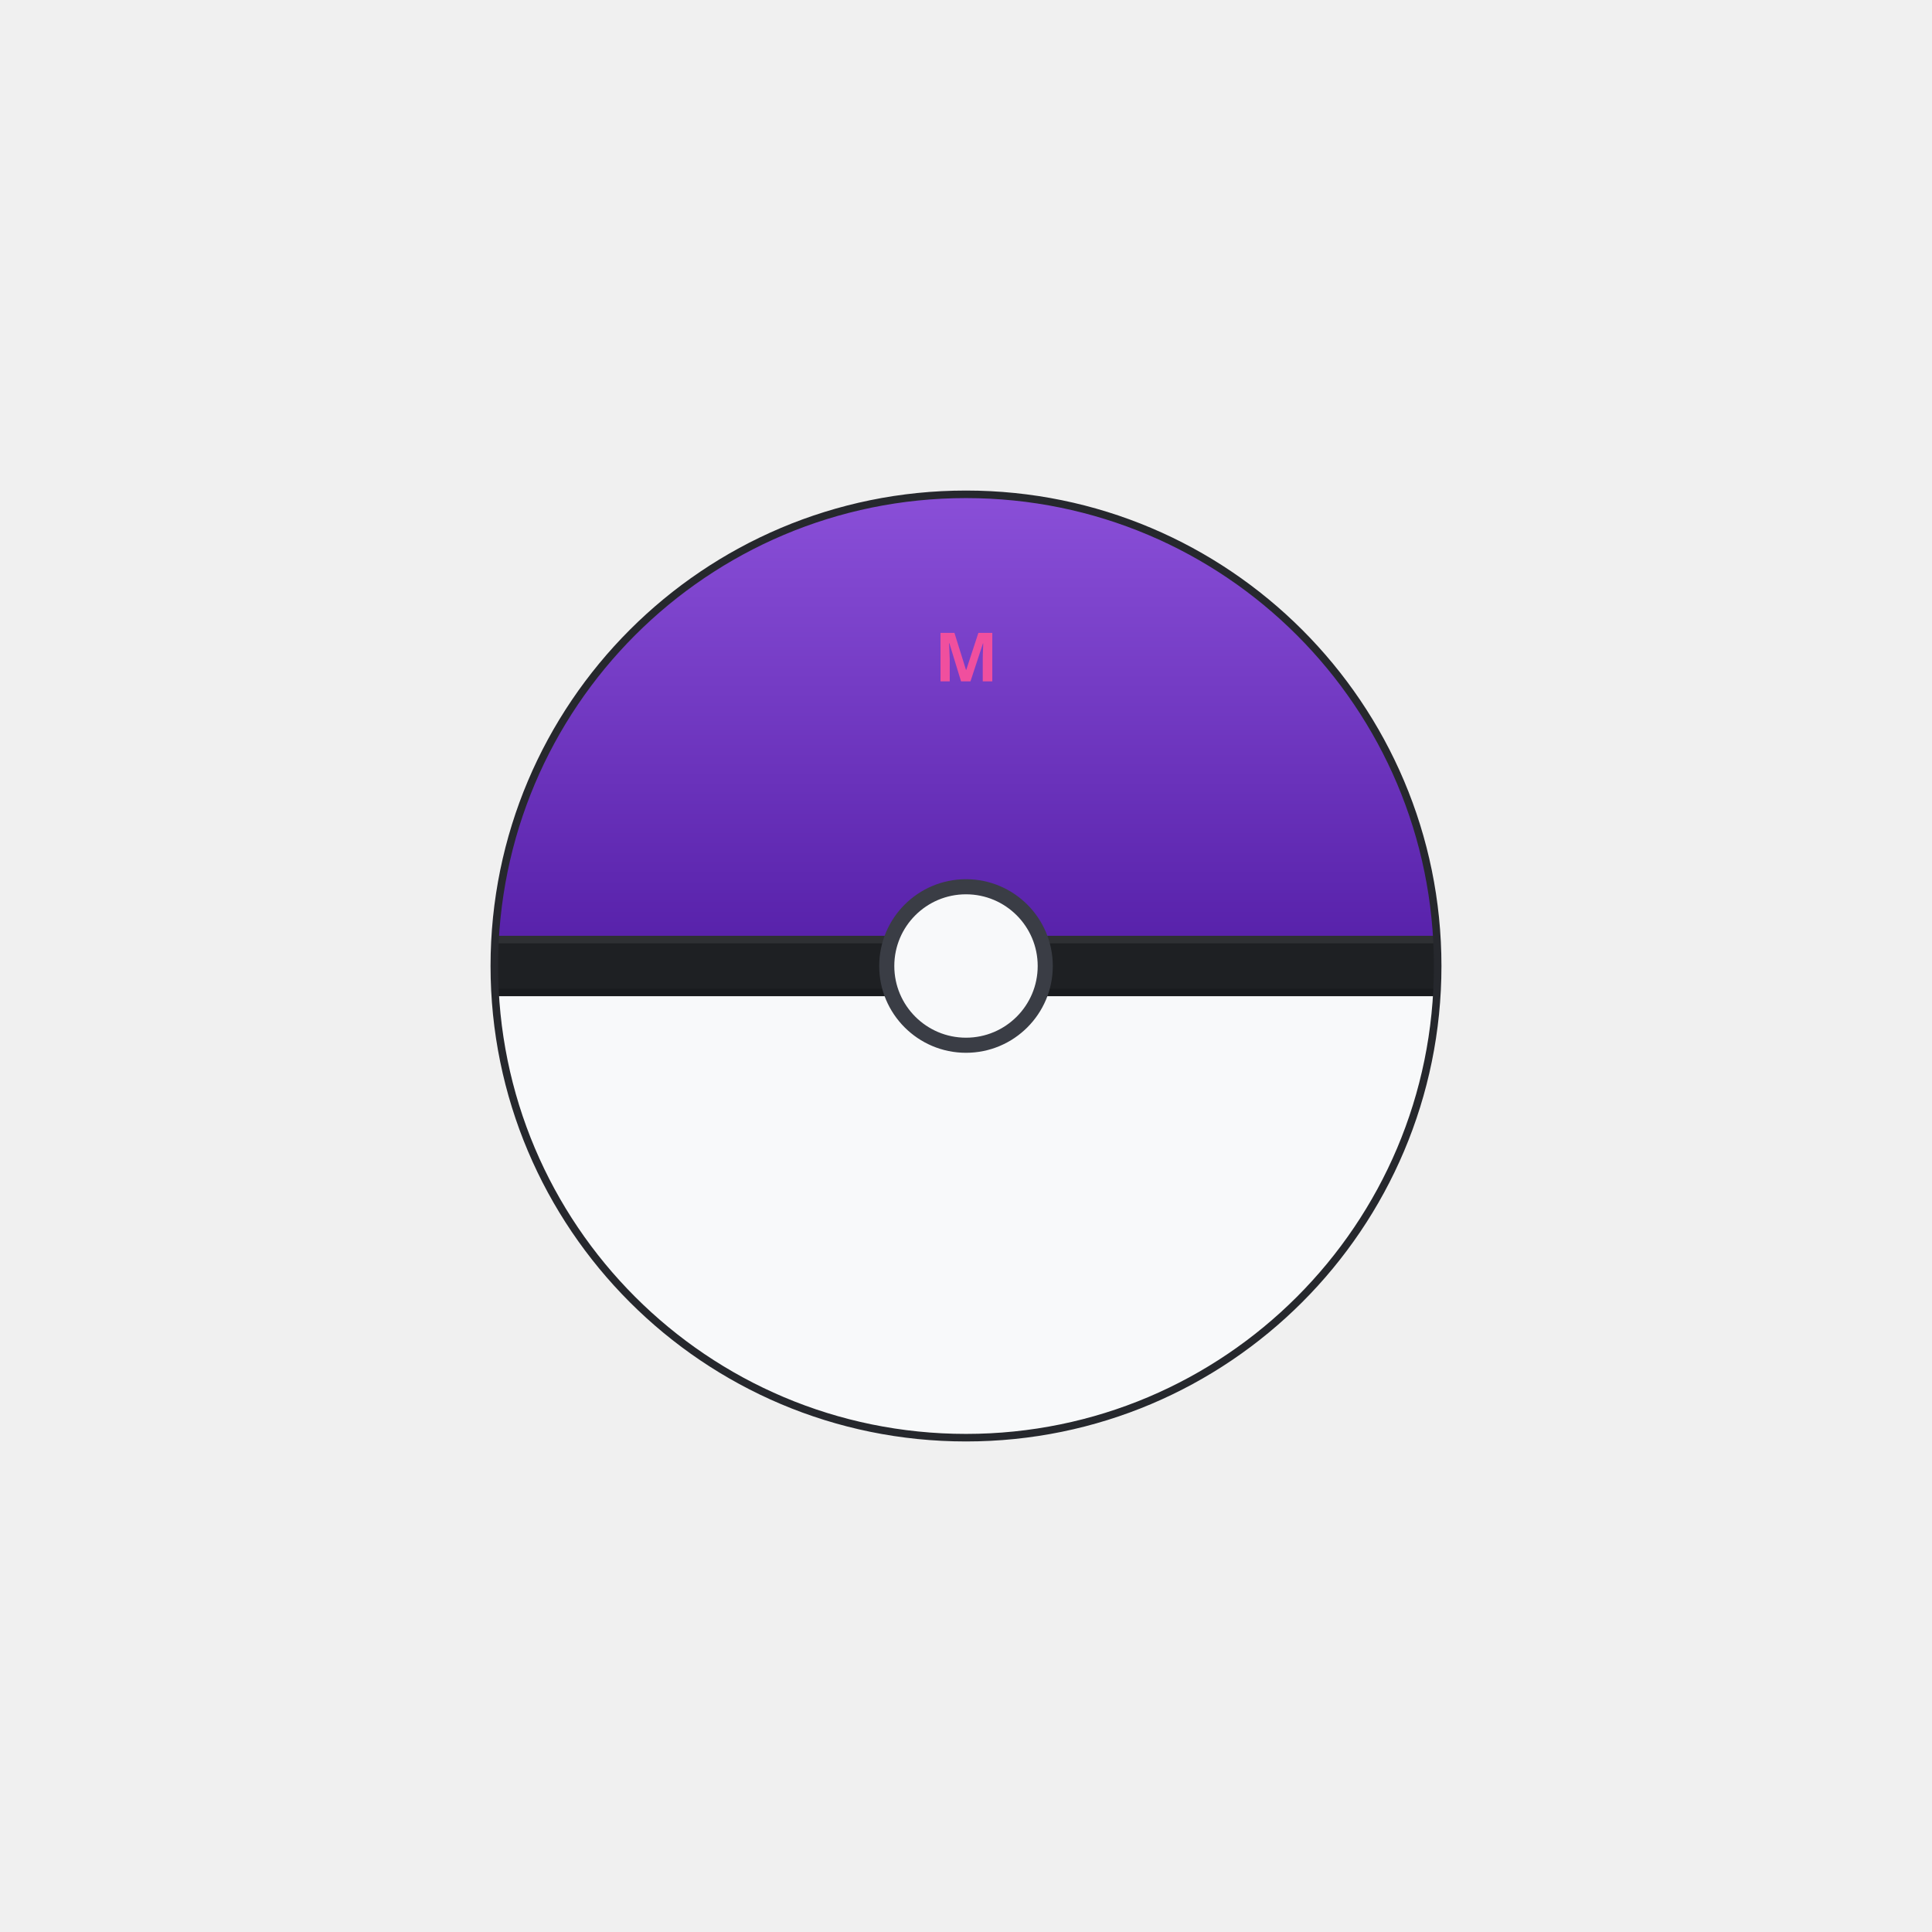
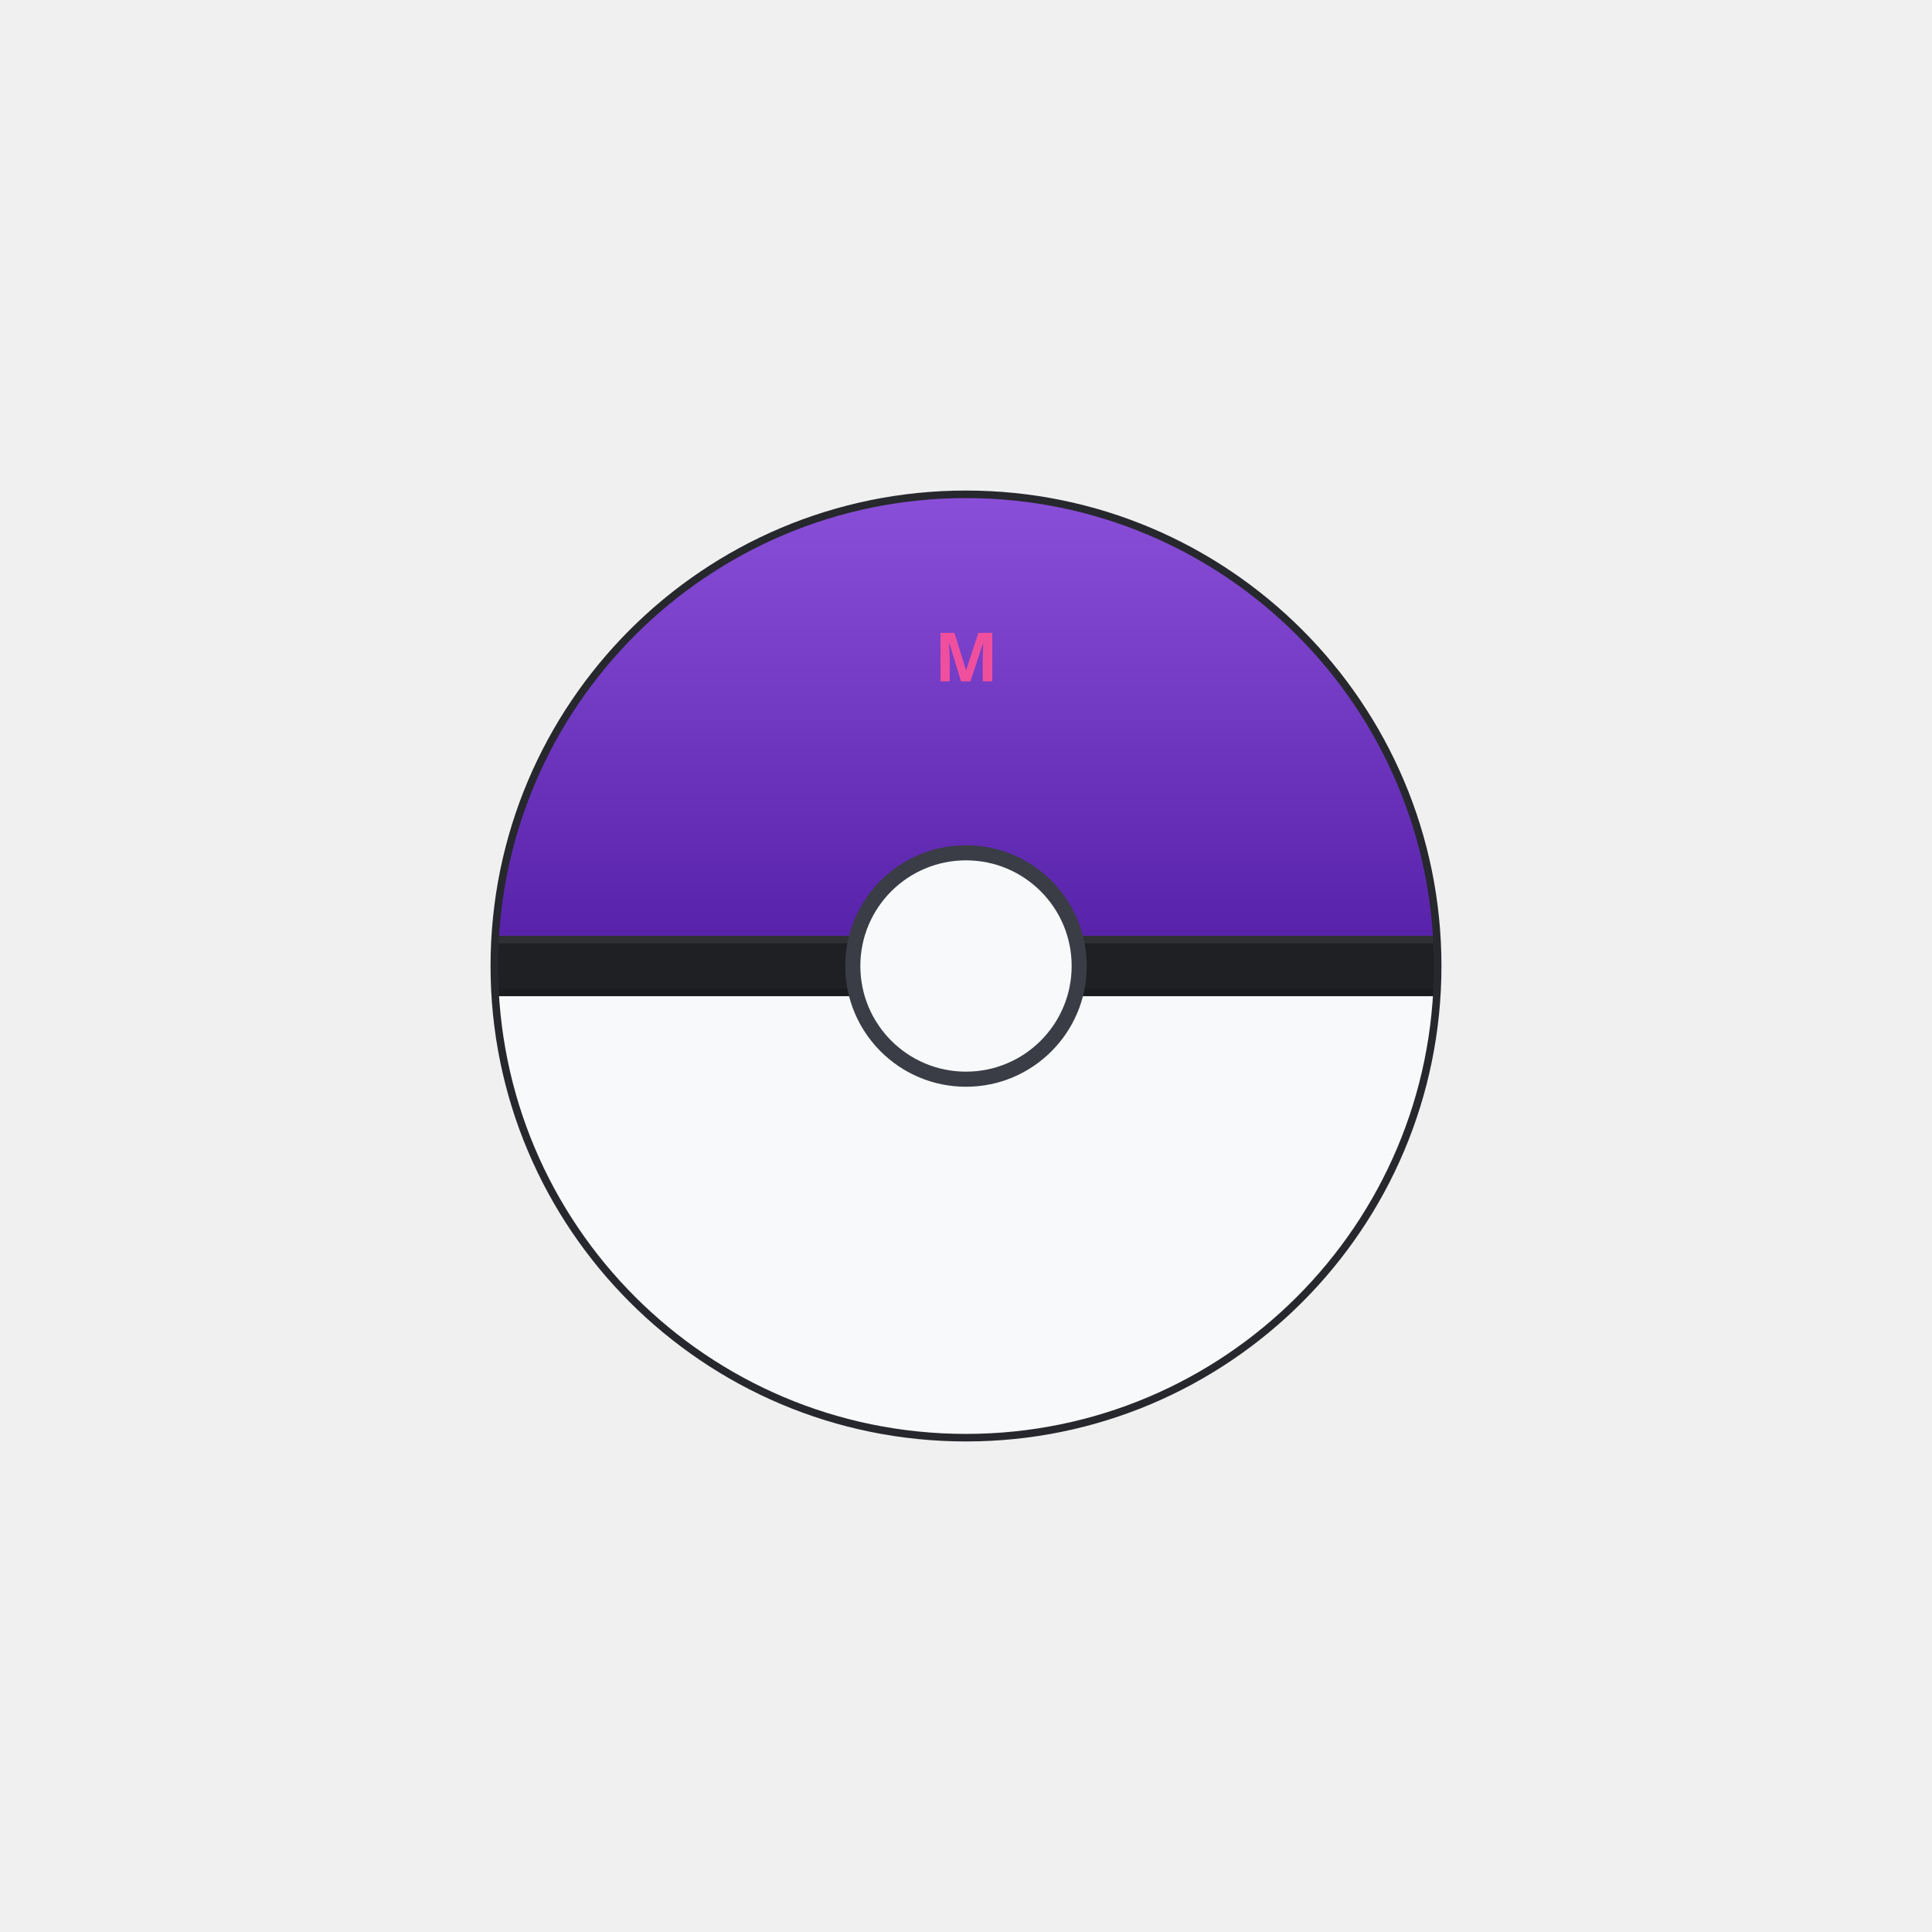
- <svg xmlns="http://www.w3.org/2000/svg" width="90.311mm" height="90.311mm" viewBox="0 0 256 256" version="1.2" baseProfile="tiny">
+ <svg xmlns="http://www.w3.org/2000/svg" width="256" height="256" viewBox="0 0 256 256" version="1.2" baseProfile="tiny">
  <defs>
    <linearGradient gradientUnits="userSpaceOnUse" x1="128" y1="65.5" x2="128" y2="128" id="gradient1">
      <stop offset="0" stop-color="#8a4fd8" stop-opacity="1" />
      <stop offset="1" stop-color="#551fa8" stop-opacity="1" />
    </linearGradient>
  </defs>
  <g fill="none" stroke="black" stroke-width="1" fill-rule="evenodd" stroke-linecap="square" stroke-linejoin="bevel">
    <g fill="none" stroke="#000000" stroke-opacity="1" stroke-width="1" stroke-linecap="square" stroke-linejoin="bevel" transform="matrix(1,0,0,1,0,0)" font-family="Adwaita Sans" font-size="11" font-weight="400" font-style="normal">
</g>
    <g fill="url(#gradient1)" stroke="none" transform="matrix(1,0,0,1,0,0)" font-family="Adwaita Sans" font-size="11" font-weight="400" font-style="normal">
      <path vector-effect="none" fill-rule="evenodd" d="M65.5,128 L190.5,128 C190.5,93.482 162.518,65.5 128,65.5 C93.482,65.5 65.5,93.482 65.5,128 " />
    </g>
    <g fill="#f8f9fa" fill-opacity="1" stroke="none" transform="matrix(1,0,0,1,0,0)" font-family="Adwaita Sans" font-size="11" font-weight="400" font-style="normal">
      <path vector-effect="none" fill-rule="evenodd" d="M65.5,128 C65.5,162.518 93.482,190.5 128,190.5 C162.518,190.5 190.5,162.518 190.5,128 L65.5,128" />
    </g>
    <g fill="#1e2023" fill-opacity="1" stroke="none" transform="matrix(1,0,0,1,0,0)" font-family="Adwaita Sans" font-size="11" font-weight="400" font-style="normal">
      <rect x="65.5" y="124" width="125" height="8" />
    </g>
    <g fill="#ffffff" fill-opacity="0.071" stroke="none" transform="matrix(1,0,0,1,0,0)" font-family="Adwaita Sans" font-size="11" font-weight="400" font-style="normal">
      <rect x="65.5" y="124" width="125" height="1" />
    </g>
    <g fill="#000000" fill-opacity="0.157" stroke="none" transform="matrix(1,0,0,1,0,0)" font-family="Adwaita Sans" font-size="11" font-weight="400" font-style="normal">
      <rect x="65.5" y="131" width="125" height="1" />
    </g>
    <g fill="#f8f9fa" fill-opacity="1" stroke="#3a3d45" stroke-opacity="1" stroke-width="2" stroke-linecap="square" stroke-linejoin="bevel" transform="matrix(1,0,0,1,0,0)" font-family="Adwaita Sans" font-size="11" font-weight="400" font-style="normal">
-       <circle cx="128" cy="128" r="10.5" />
+       <circle cx="128" cy="128" r="15" />
    </g>
    <g fill="none" stroke="#26282d" stroke-opacity="1" stroke-width="1" stroke-linecap="square" stroke-linejoin="bevel" transform="matrix(1,0,0,1,0,0)" font-family="Adwaita Sans" font-size="11" font-weight="400" font-style="normal">
      <circle cx="128" cy="128" r="62.5" />
    </g>
    <g fill="none" stroke="#f04f9e" stroke-opacity="1" stroke-width="1" stroke-linecap="square" stroke-linejoin="bevel" transform="matrix(1,0,0,1,0,0)" font-family="Adwaita Sans" font-size="9" font-weight="700" font-style="normal">
      <text fill="#f04f9e" fill-opacity="1" stroke="none" xml:space="preserve" x="123.813" y="90.281" font-family="Adwaita Sans" font-size="9" font-weight="700" font-style="normal">M</text>
    </g>
    <g fill="none" stroke="#000000" stroke-opacity="1" stroke-width="1" stroke-linecap="square" stroke-linejoin="bevel" transform="matrix(1,0,0,1,0,0)" font-family="Adwaita Sans" font-size="11" font-weight="400" font-style="normal">
</g>
  </g>
</svg>
